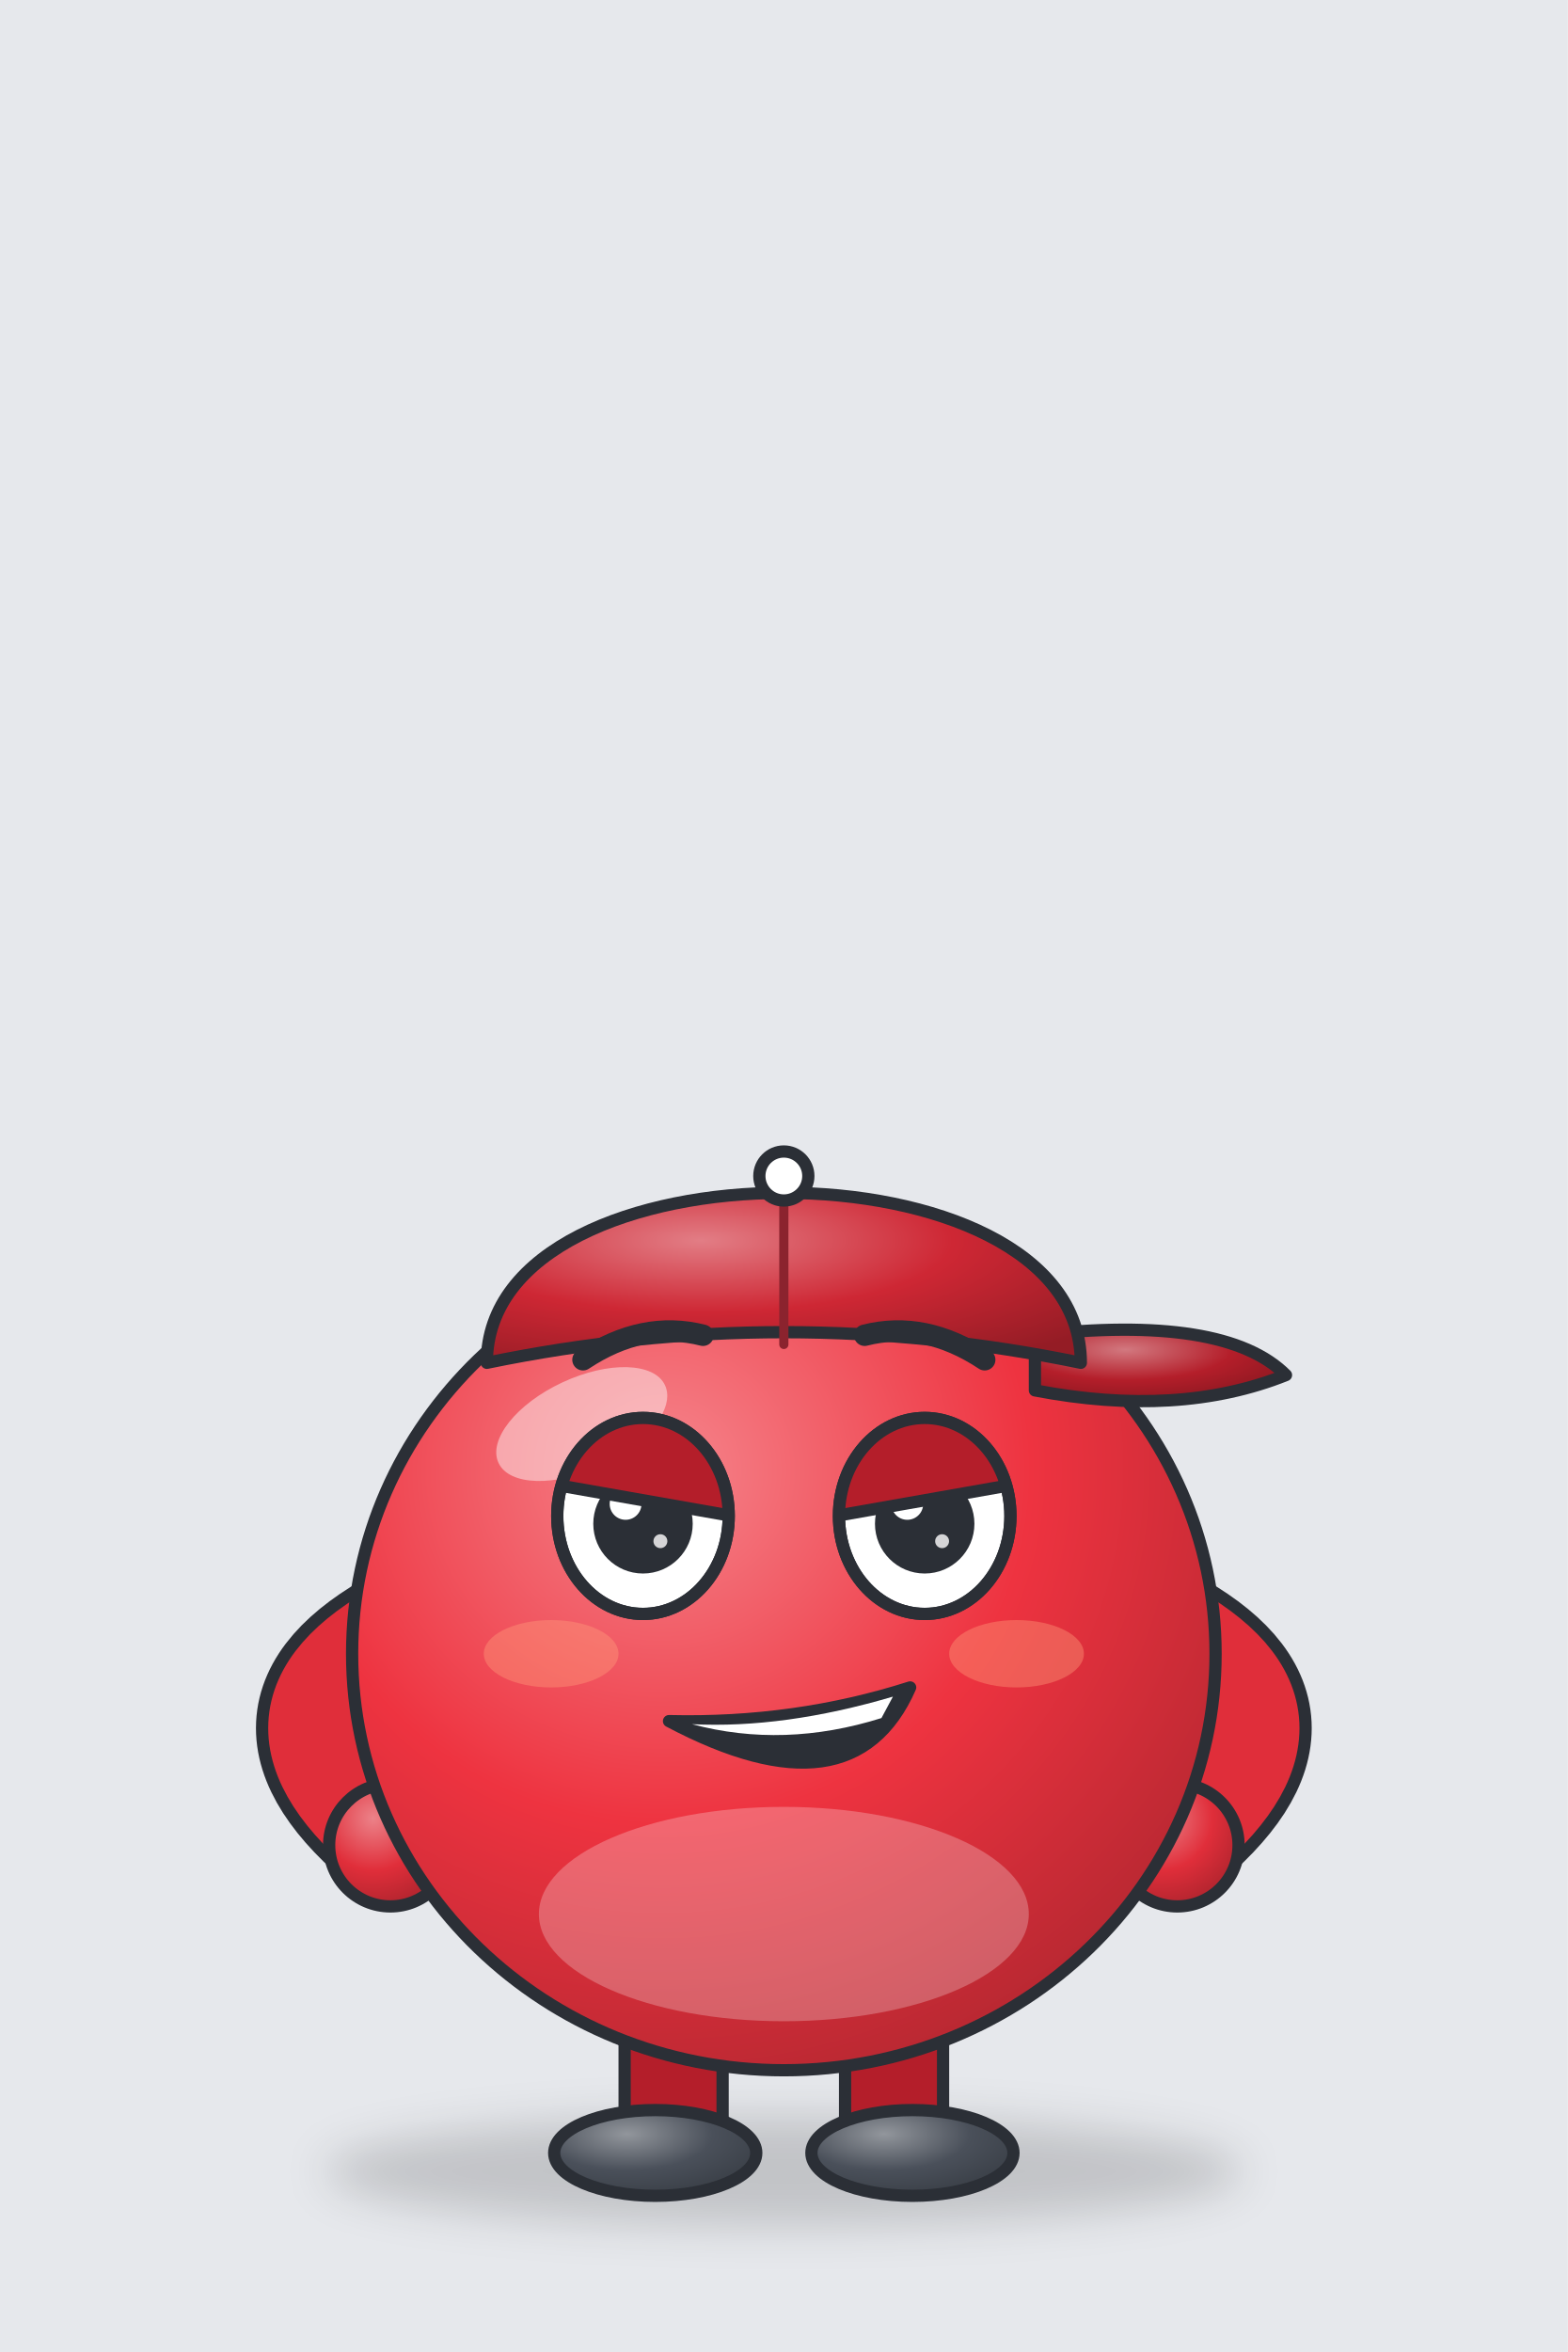
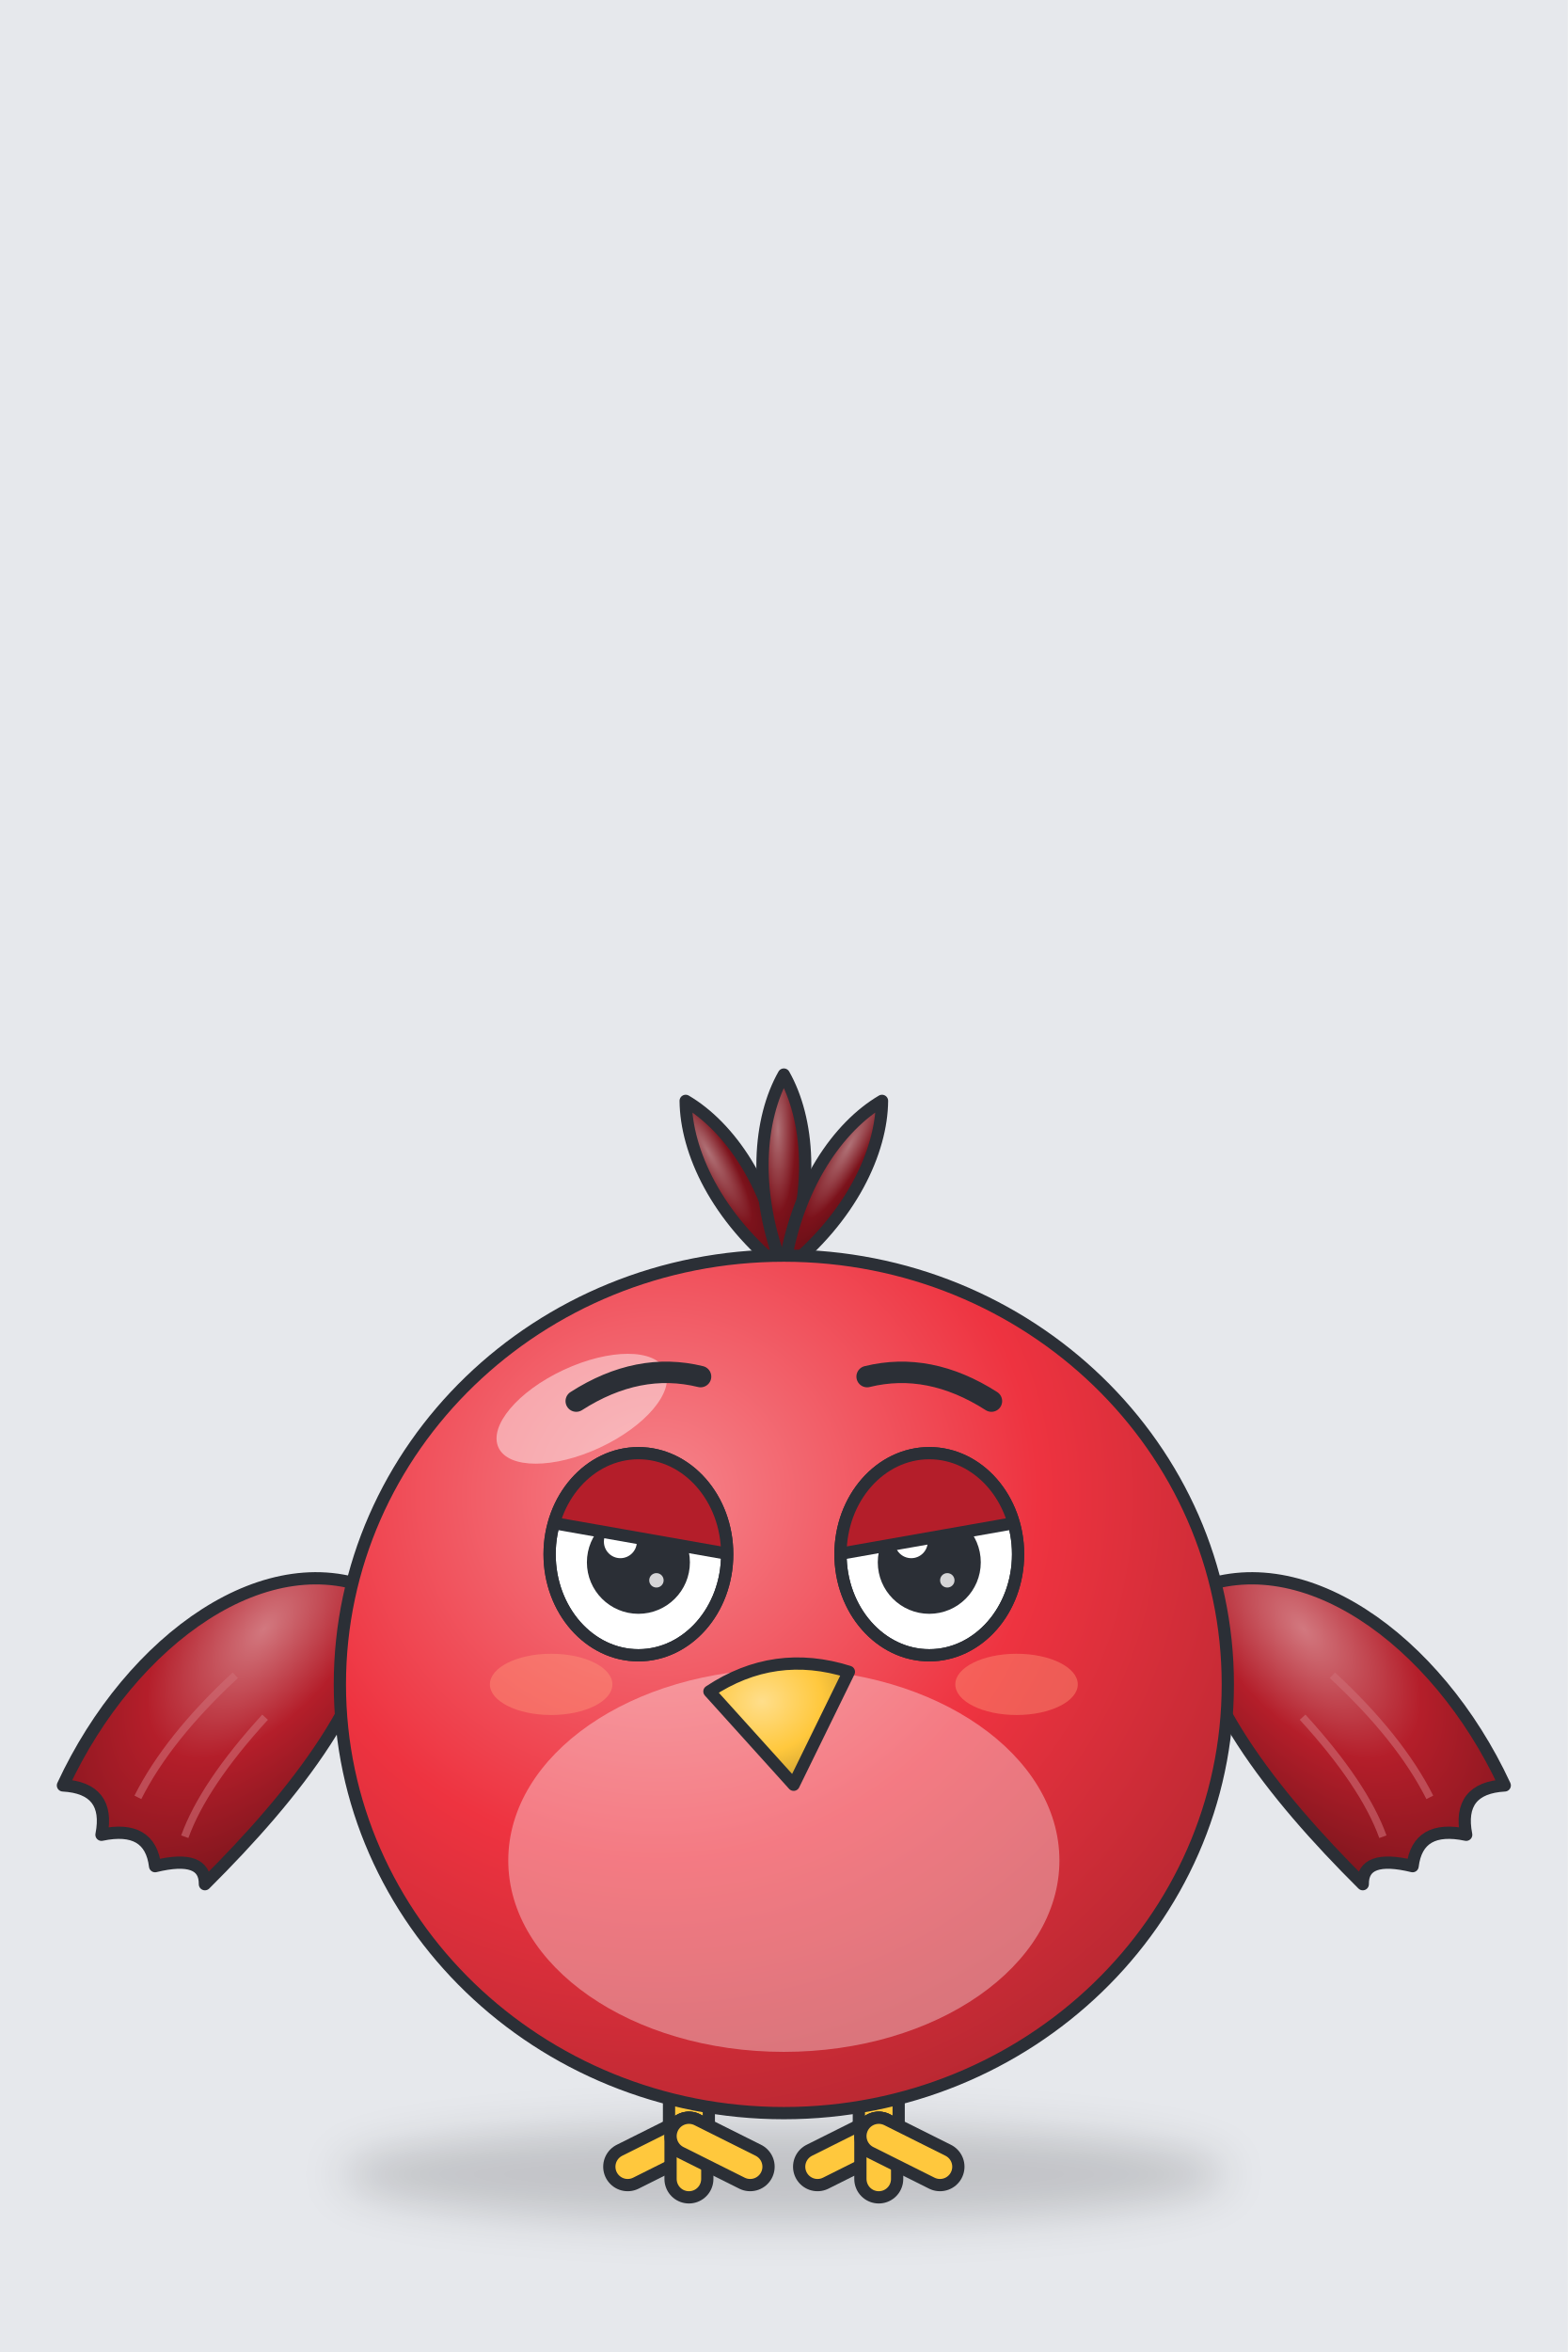
<svg xmlns="http://www.w3.org/2000/svg" width="1024" height="1536" viewBox="0 0 1024 1536">
  <defs>
    <filter id="soft" x="-50%" y="-50%" width="200%" height="200%">
      <feGaussianBlur stdDeviation="14" />
    </filter>
    <filter id="glow" x="-50%" y="-50%" width="200%" height="200%">
      <feGaussianBlur stdDeviation="30" />
    </filter>
-     <radialGradient id="ball4A505A" cx="0.36" cy="0.28" r="0.85">
-       <stop offset="0" stop-color="#92969C" />
-       <stop offset="0.5" stop-color="#4A505A" />
-       <stop offset="1" stop-color="#353A41" />
+     <radialGradient id="ball7C121B" cx="0.36" cy="0.28" r="0.85">
+       <stop offset="0" stop-color="#B07176" />
+       <stop offset="0.5" stop-color="#7C121B" />
+       <stop offset="1" stop-color="#590D13" />
    </radialGradient>
-     <radialGradient id="ballE02E3A" cx="0.36" cy="0.28" r="0.85">
-       <stop offset="0" stop-color="#EC8289" />
-       <stop offset="0.5" stop-color="#E02E3A" />
-       <stop offset="1" stop-color="#A1212A" />
+     <radialGradient id="ballB41E2A" cx="0.36" cy="0.28" r="0.85">
+       <stop offset="0" stop-color="#D2787F" />
+       <stop offset="0.5" stop-color="#B41E2A" />
+       <stop offset="1" stop-color="#82161E" />
    </radialGradient>
    <radialGradient id="ballEE3340" cx="0.36" cy="0.28" r="0.85">
      <stop offset="0" stop-color="#F5858C" />
      <stop offset="0.5" stop-color="#EE3340" />
      <stop offset="1" stop-color="#AB252E" />
    </radialGradient>
-     <radialGradient id="ballB41E2A" cx="0.36" cy="0.28" r="0.85">
-       <stop offset="0" stop-color="#D2787F" />
-       <stop offset="0.5" stop-color="#B41E2A" />
-       <stop offset="1" stop-color="#82161E" />
-     </radialGradient>
-     <radialGradient id="ballCE2734" cx="0.36" cy="0.28" r="0.85">
-       <stop offset="0" stop-color="#E27D85" />
-       <stop offset="0.5" stop-color="#CE2734" />
-       <stop offset="1" stop-color="#941C25" />
-     </radialGradient>
    <clipPath id="eye1">
-       <ellipse cx="420" cy="990" rx="56" ry="64" />
+       <ellipse cx="417" cy="1015" rx="58" ry="66" />
    </clipPath>
    <clipPath id="eye2">
-       <ellipse cx="604" cy="990" rx="56" ry="64" />
+       <ellipse cx="607" cy="1015" rx="58" ry="66" />
    </clipPath>
+     <radialGradient id="ballFFC83D" cx="0.36" cy="0.28" r="0.85">
+       <stop offset="0" stop-color="#FFDE8B" />
+       <stop offset="0.5" stop-color="#FFC83D" />
+       <stop offset="1" stop-color="#B8902C" />
+     </radialGradient>
  </defs>
  <rect width="1024" height="1536" fill="#E6E8EC" />
-   <ellipse cx="512" cy="1418" rx="300" ry="36" fill="#000" opacity="0.16" filter="url(#soft)" />
-   <path d="M440,1320 L440,1385" fill="none" stroke="#2B2F36" stroke-width="72" stroke-linecap="round" stroke-linejoin="round" />
-   <path d="M440,1320 L440,1385" fill="none" stroke="#B41E2A" stroke-width="56" stroke-linecap="round" stroke-linejoin="round" />
-   <path d="M584,1320 L584,1385" fill="none" stroke="#2B2F36" stroke-width="72" stroke-linecap="round" stroke-linejoin="round" />
-   <path d="M584,1320 L584,1385" fill="none" stroke="#B41E2A" stroke-width="56" stroke-linecap="round" stroke-linejoin="round" />
-   <ellipse cx="428" cy="1406" rx="66" ry="28" fill="url(#ball4A505A)" stroke="#2B2F36" stroke-width="8" stroke-linejoin="round" />
-   <ellipse cx="596" cy="1406" rx="66" ry="28" fill="url(#ball4A505A)" stroke="#2B2F36" stroke-width="8" stroke-linejoin="round" />
-   <path d="M262,1060 Q150,1120 255,1205" fill="none" stroke="#2B2F36" stroke-width="74" stroke-linecap="round" stroke-linejoin="round" />
-   <path d="M262,1060 Q150,1120 255,1205" fill="none" stroke="#E02E3A" stroke-width="58" stroke-linecap="round" stroke-linejoin="round" />
-   <circle cx="255" cy="1205" r="40" fill="url(#ballE02E3A)" stroke="#2B2F36" stroke-width="8" />
-   <path d="M762,1060 Q874,1120 769,1205" fill="none" stroke="#2B2F36" stroke-width="74" stroke-linecap="round" stroke-linejoin="round" />
-   <path d="M762,1060 Q874,1120 769,1205" fill="none" stroke="#E02E3A" stroke-width="58" stroke-linecap="round" stroke-linejoin="round" />
-   <circle cx="769" cy="1205" r="40" fill="url(#ballE02E3A)" stroke="#2B2F36" stroke-width="8" />
-   <ellipse cx="512" cy="1080" rx="282" ry="272" fill="url(#ballEE3340)" stroke="#2B2F36" stroke-width="8" stroke-linejoin="round" />
-   <ellipse cx="512" cy="1250" rx="160" ry="70" fill="#FFF" opacity="0.25" />
-   <ellipse cx="380" cy="930" rx="60" ry="30" fill="#FFFFFF" opacity="0.45" transform="rotate(-25 380 930)" />
-   <path d="M676,872 Q800,858 840,898 Q770,926 676,908 Z" fill="url(#ballB41E2A)" stroke="#2B2F36" stroke-width="8" stroke-linejoin="round" />
-   <path d="M318,890 C318,742 706,742 706,890 Q512,850 318,890 Z" fill="url(#ballCE2734)" stroke="#2B2F36" stroke-width="8" stroke-linejoin="round" />
-   <path d="M512,770 L512,878" fill="none" stroke="#8B232E" stroke-width="6" stroke-linecap="round" stroke-linejoin="round" />
-   <circle cx="512" cy="768" r="16" fill="#FFF" stroke="#2B2F36" stroke-width="8" />
-   <ellipse cx="360" cy="1080" rx="44" ry="22" fill="#FF9E7A" opacity="0.4" />
-   <ellipse cx="664" cy="1080" rx="44" ry="22" fill="#FF9E7A" opacity="0.4" />
-   <ellipse cx="420" cy="990" rx="56" ry="64" fill="#FFFFFF" stroke="#2B2F36" stroke-width="8" stroke-linejoin="round" />
-   <circle cx="420" cy="995.12" r="32.48" fill="#2B2F36" />
-   <circle cx="408.632" cy="982.128" r="10.394" fill="#FFF" />
-   <circle cx="431.368" cy="1006.49" r="4.547" fill="#FFF" opacity="0.8" />
+   <ellipse cx="512" cy="1420" rx="290" ry="32" fill="#000" opacity="0.16" filter="url(#soft)" />
+   <path d="M450,1365 L450,1395" fill="none" stroke="#2B2F36" stroke-width="34" stroke-linecap="round" stroke-linejoin="round" />
+   <path d="M450,1365 L450,1395" fill="none" stroke="#FFC83D" stroke-width="18" stroke-linecap="round" stroke-linejoin="round" />
+   <path d="M450,1395 L410,1415" fill="none" stroke="#2B2F36" stroke-width="32" stroke-linecap="round" stroke-linejoin="round" />
+   <path d="M450,1395 L410,1415" fill="none" stroke="#FFC83D" stroke-width="16" stroke-linecap="round" stroke-linejoin="round" />
+   <path d="M450,1395 L450,1423" fill="none" stroke="#2B2F36" stroke-width="32" stroke-linecap="round" stroke-linejoin="round" />
+   <path d="M450,1395 L450,1423" fill="none" stroke="#FFC83D" stroke-width="16" stroke-linecap="round" stroke-linejoin="round" />
+   <path d="M450,1395 L490,1415" fill="none" stroke="#2B2F36" stroke-width="32" stroke-linecap="round" stroke-linejoin="round" />
+   <path d="M450,1395 L490,1415" fill="none" stroke="#FFC83D" stroke-width="16" stroke-linecap="round" stroke-linejoin="round" />
+   <path d="M574,1365 L574,1395" fill="none" stroke="#2B2F36" stroke-width="34" stroke-linecap="round" stroke-linejoin="round" />
+   <path d="M574,1365 L574,1395" fill="none" stroke="#FFC83D" stroke-width="18" stroke-linecap="round" stroke-linejoin="round" />
+   <path d="M574,1395 L534,1415" fill="none" stroke="#2B2F36" stroke-width="32" stroke-linecap="round" stroke-linejoin="round" />
+   <path d="M574,1395 L534,1415" fill="none" stroke="#FFC83D" stroke-width="16" stroke-linecap="round" stroke-linejoin="round" />
+   <path d="M574,1395 L574,1423" fill="none" stroke="#2B2F36" stroke-width="32" stroke-linecap="round" stroke-linejoin="round" />
+   <path d="M574,1395 L574,1423" fill="none" stroke="#FFC83D" stroke-width="16" stroke-linecap="round" stroke-linejoin="round" />
+   <path d="M574,1395 L614,1415" fill="none" stroke="#2B2F36" stroke-width="32" stroke-linecap="round" stroke-linejoin="round" />
+   <path d="M574,1395 L614,1415" fill="none" stroke="#FFC83D" stroke-width="16" stroke-linecap="round" stroke-linejoin="round" />
+   <path d="M0,0 C-22,-55 -17,-105 0,-135 C17,-105 22,-55 0,0 Z" fill="url(#ball7C121B)" stroke="#2B2F36" stroke-width="8" stroke-linejoin="round" vector-effect="non-scaling-stroke" transform="translate(512 830) rotate(-30) scale(0.95)" />
+   <path d="M0,0 C-22,-55 -17,-105 0,-135 C17,-105 22,-55 0,0 Z" fill="url(#ball7C121B)" stroke="#2B2F36" stroke-width="8" stroke-linejoin="round" vector-effect="non-scaling-stroke" transform="translate(512 830) rotate(0) scale(0.95)" />
+   <path d="M0,0 C-22,-55 -17,-105 0,-135 C17,-105 22,-55 0,0 Z" fill="url(#ball7C121B)" stroke="#2B2F36" stroke-width="8" stroke-linejoin="round" vector-effect="non-scaling-stroke" transform="translate(512 830) rotate(30) scale(0.95)" />
+   <g transform="translate(248 1040) scale(1 1) rotate(40) scale(1.25 0.85)">
+     <path d="M0,0 C-62,24 -84,150 -62,270 Q-42,248 -30,280 Q-14,250 2,272 Q18,240 28,258 C34,160 32,60 0,0 Z" fill="url(#ballB41E2A)" stroke="#2B2F36" stroke-width="8" stroke-linejoin="round" vector-effect="non-scaling-stroke" />
+     <path d="M-30,120 Q-36,190 -28,240 M-4,130 Q-6,200 4,240" fill="none" stroke="#CE6D75" stroke-width="5" opacity="0.6" vector-effect="non-scaling-stroke" />
+   </g>
+   <g transform="translate(776 1040) scale(-1 1) rotate(40) scale(1.25 0.85)">
+     <path d="M0,0 C-62,24 -84,150 -62,270 Q-42,248 -30,280 Q-14,250 2,272 Q18,240 28,258 C34,160 32,60 0,0 Z" fill="url(#ballB41E2A)" stroke="#2B2F36" stroke-width="8" stroke-linejoin="round" vector-effect="non-scaling-stroke" />
+     <path d="M-30,120 Q-36,190 -28,240 M-4,130 Q-6,200 4,240" fill="none" stroke="#CE6D75" stroke-width="5" opacity="0.6" vector-effect="non-scaling-stroke" />
+   </g>
+   <ellipse cx="512" cy="1100" rx="290" ry="280" fill="url(#ballEE3340)" stroke="#2B2F36" stroke-width="8" stroke-linejoin="round" />
+   <ellipse cx="512" cy="1215" rx="180" ry="125" fill="#FFF" opacity="0.35" />
+   <ellipse cx="380" cy="920" rx="60" ry="28" fill="#FFFFFF" opacity="0.45" transform="rotate(-25 380 920)" />
+   <ellipse cx="360" cy="1100" rx="40" ry="20" fill="#FF9E7A" opacity="0.4" />
+   <ellipse cx="664" cy="1100" rx="40" ry="20" fill="#FF9E7A" opacity="0.4" />
+   <ellipse cx="417" cy="1015" rx="58" ry="66" fill="#FFFFFF" stroke="#2B2F36" stroke-width="8" stroke-linejoin="round" />
+   <circle cx="417" cy="1020.28" r="33.64" fill="#2B2F36" />
+   <circle cx="405.226" cy="1006.82" r="10.765" fill="#FFF" />
+   <circle cx="428.774" cy="1032.05" r="4.71" fill="#FFF" opacity="0.8" />
  <g clip-path="url(#eye1)">
-     <g transform="rotate(10 420 979.76)">
-       <rect x="308" y="862" width="224" height="117.76" fill="#B41E2A" />
-       <line x1="308" y1="979.76" x2="532" y2="979.76" stroke="#2B2F36" stroke-width="8" />
+     <g transform="rotate(10 417 1004.44)">
+       <rect x="301" y="883" width="232" height="121.44" fill="#B41E2A" />
+       <line x1="301" y1="1004.44" x2="533" y2="1004.44" stroke="#2B2F36" stroke-width="8" />
    </g>
  </g>
-   <ellipse cx="420" cy="990" rx="56" ry="64" fill="none" stroke="#2B2F36" stroke-width="8" stroke-linejoin="round" />
-   <path d="M380.8,888 Q420,862 459.2,872" fill="none" stroke="#2B2F36" stroke-width="14" stroke-linecap="round" stroke-linejoin="round" />
-   <ellipse cx="604" cy="990" rx="56" ry="64" fill="#FFFFFF" stroke="#2B2F36" stroke-width="8" stroke-linejoin="round" />
-   <circle cx="604" cy="995.12" r="32.48" fill="#2B2F36" />
-   <circle cx="592.632" cy="982.128" r="10.394" fill="#FFF" />
-   <circle cx="615.368" cy="1006.49" r="4.547" fill="#FFF" opacity="0.8" />
+   <ellipse cx="417" cy="1015" rx="58" ry="66" fill="none" stroke="#2B2F36" stroke-width="8" stroke-linejoin="round" />
+   <path d="M376.4,915 Q417,889 457.6,899" fill="none" stroke="#2B2F36" stroke-width="14" stroke-linecap="round" stroke-linejoin="round" />
+   <ellipse cx="607" cy="1015" rx="58" ry="66" fill="#FFFFFF" stroke="#2B2F36" stroke-width="8" stroke-linejoin="round" />
+   <circle cx="607" cy="1020.28" r="33.64" fill="#2B2F36" />
+   <circle cx="595.226" cy="1006.82" r="10.765" fill="#FFF" />
+   <circle cx="618.774" cy="1032.05" r="4.71" fill="#FFF" opacity="0.8" />
  <g clip-path="url(#eye2)">
-     <g transform="rotate(-10 604 979.76)">
-       <rect x="492" y="862" width="224" height="117.76" fill="#B41E2A" />
-       <line x1="492" y1="979.76" x2="716" y2="979.76" stroke="#2B2F36" stroke-width="8" />
+     <g transform="rotate(-10 607 1004.44)">
+       <rect x="491" y="883" width="232" height="121.44" fill="#B41E2A" />
+       <line x1="491" y1="1004.44" x2="723" y2="1004.44" stroke="#2B2F36" stroke-width="8" />
    </g>
  </g>
-   <ellipse cx="604" cy="990" rx="56" ry="64" fill="none" stroke="#2B2F36" stroke-width="8" stroke-linejoin="round" />
-   <path d="M643.2,888 Q604,862 564.8,872" fill="none" stroke="#2B2F36" stroke-width="14" stroke-linecap="round" stroke-linejoin="round" />
-   <path d="M437,1124 Q519.5,1126 594.5,1102 Q557,1187.5 437,1124 Z" fill="#2B2F36" stroke="#2B2F36" stroke-width="8" stroke-linejoin="round" />
-   <path d="M452,1126 Q512,1129 583.25,1108 L575.75,1122 Q512,1142 452,1126 Z" fill="#FFFFFF" />
+   <ellipse cx="607" cy="1015" rx="58" ry="66" fill="none" stroke="#2B2F36" stroke-width="8" stroke-linejoin="round" />
+   <path d="M647.6,915 Q607,889 566.4,899" fill="none" stroke="#2B2F36" stroke-width="14" stroke-linecap="round" stroke-linejoin="round" />
+   <g transform="rotate(-8 512 1120)">
+     <path d="M466,1098 Q512,1076 558,1098 L512,1166 Z" fill="url(#ballFFC83D)" stroke="#2B2F36" stroke-width="8" stroke-linejoin="round" />
+   </g>
</svg>
